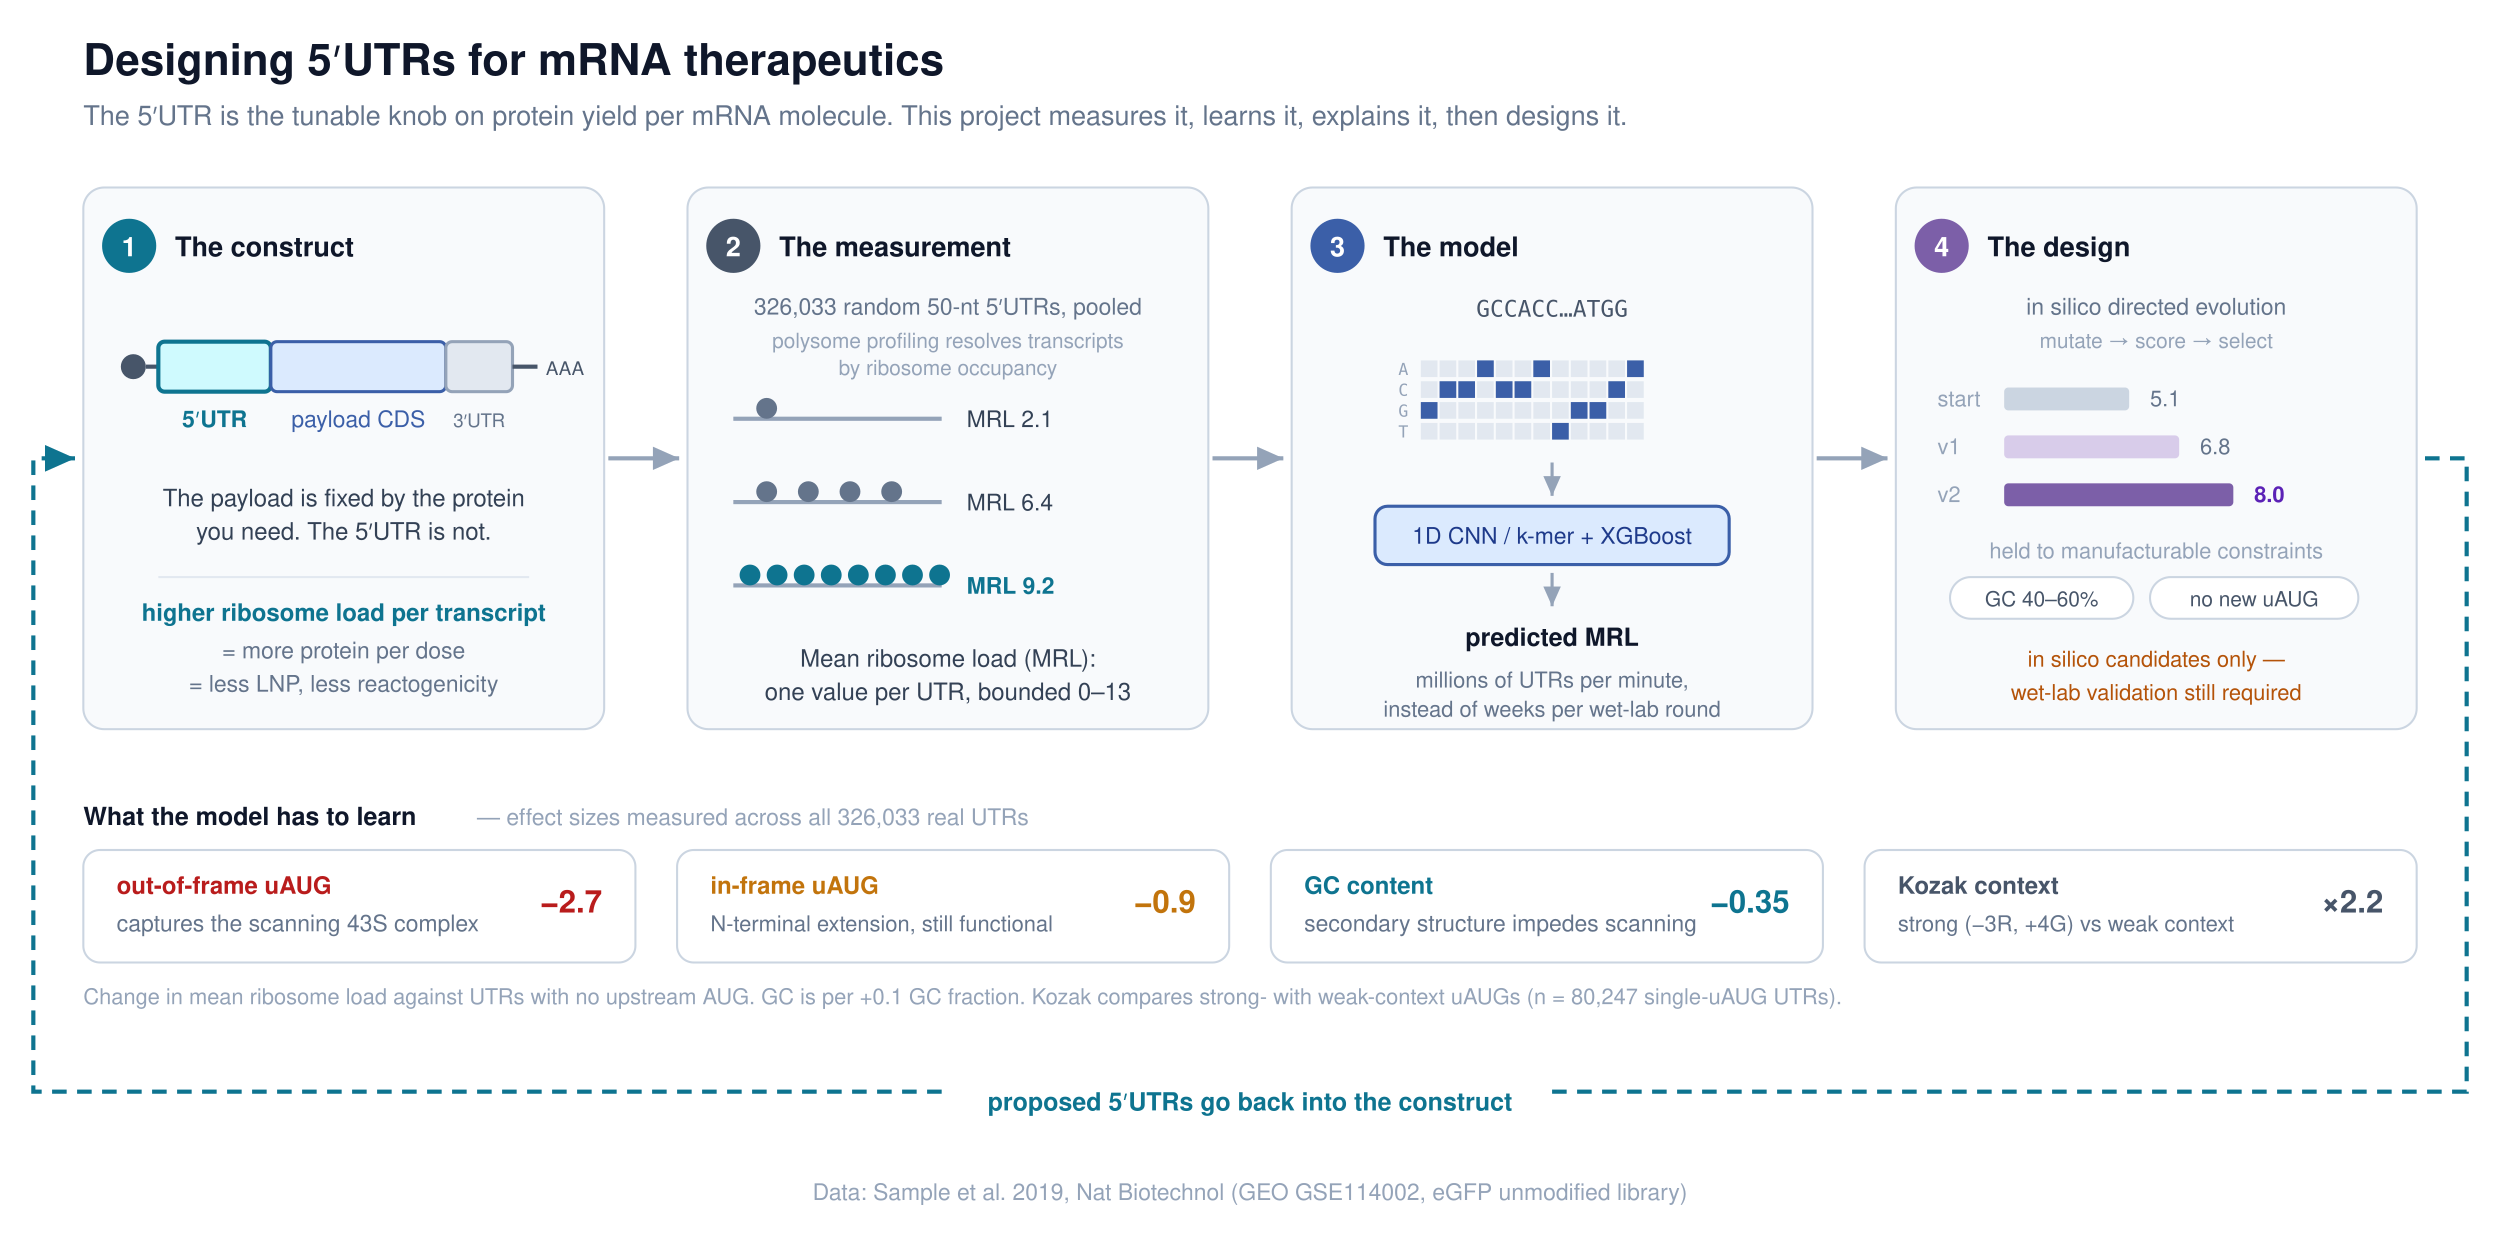
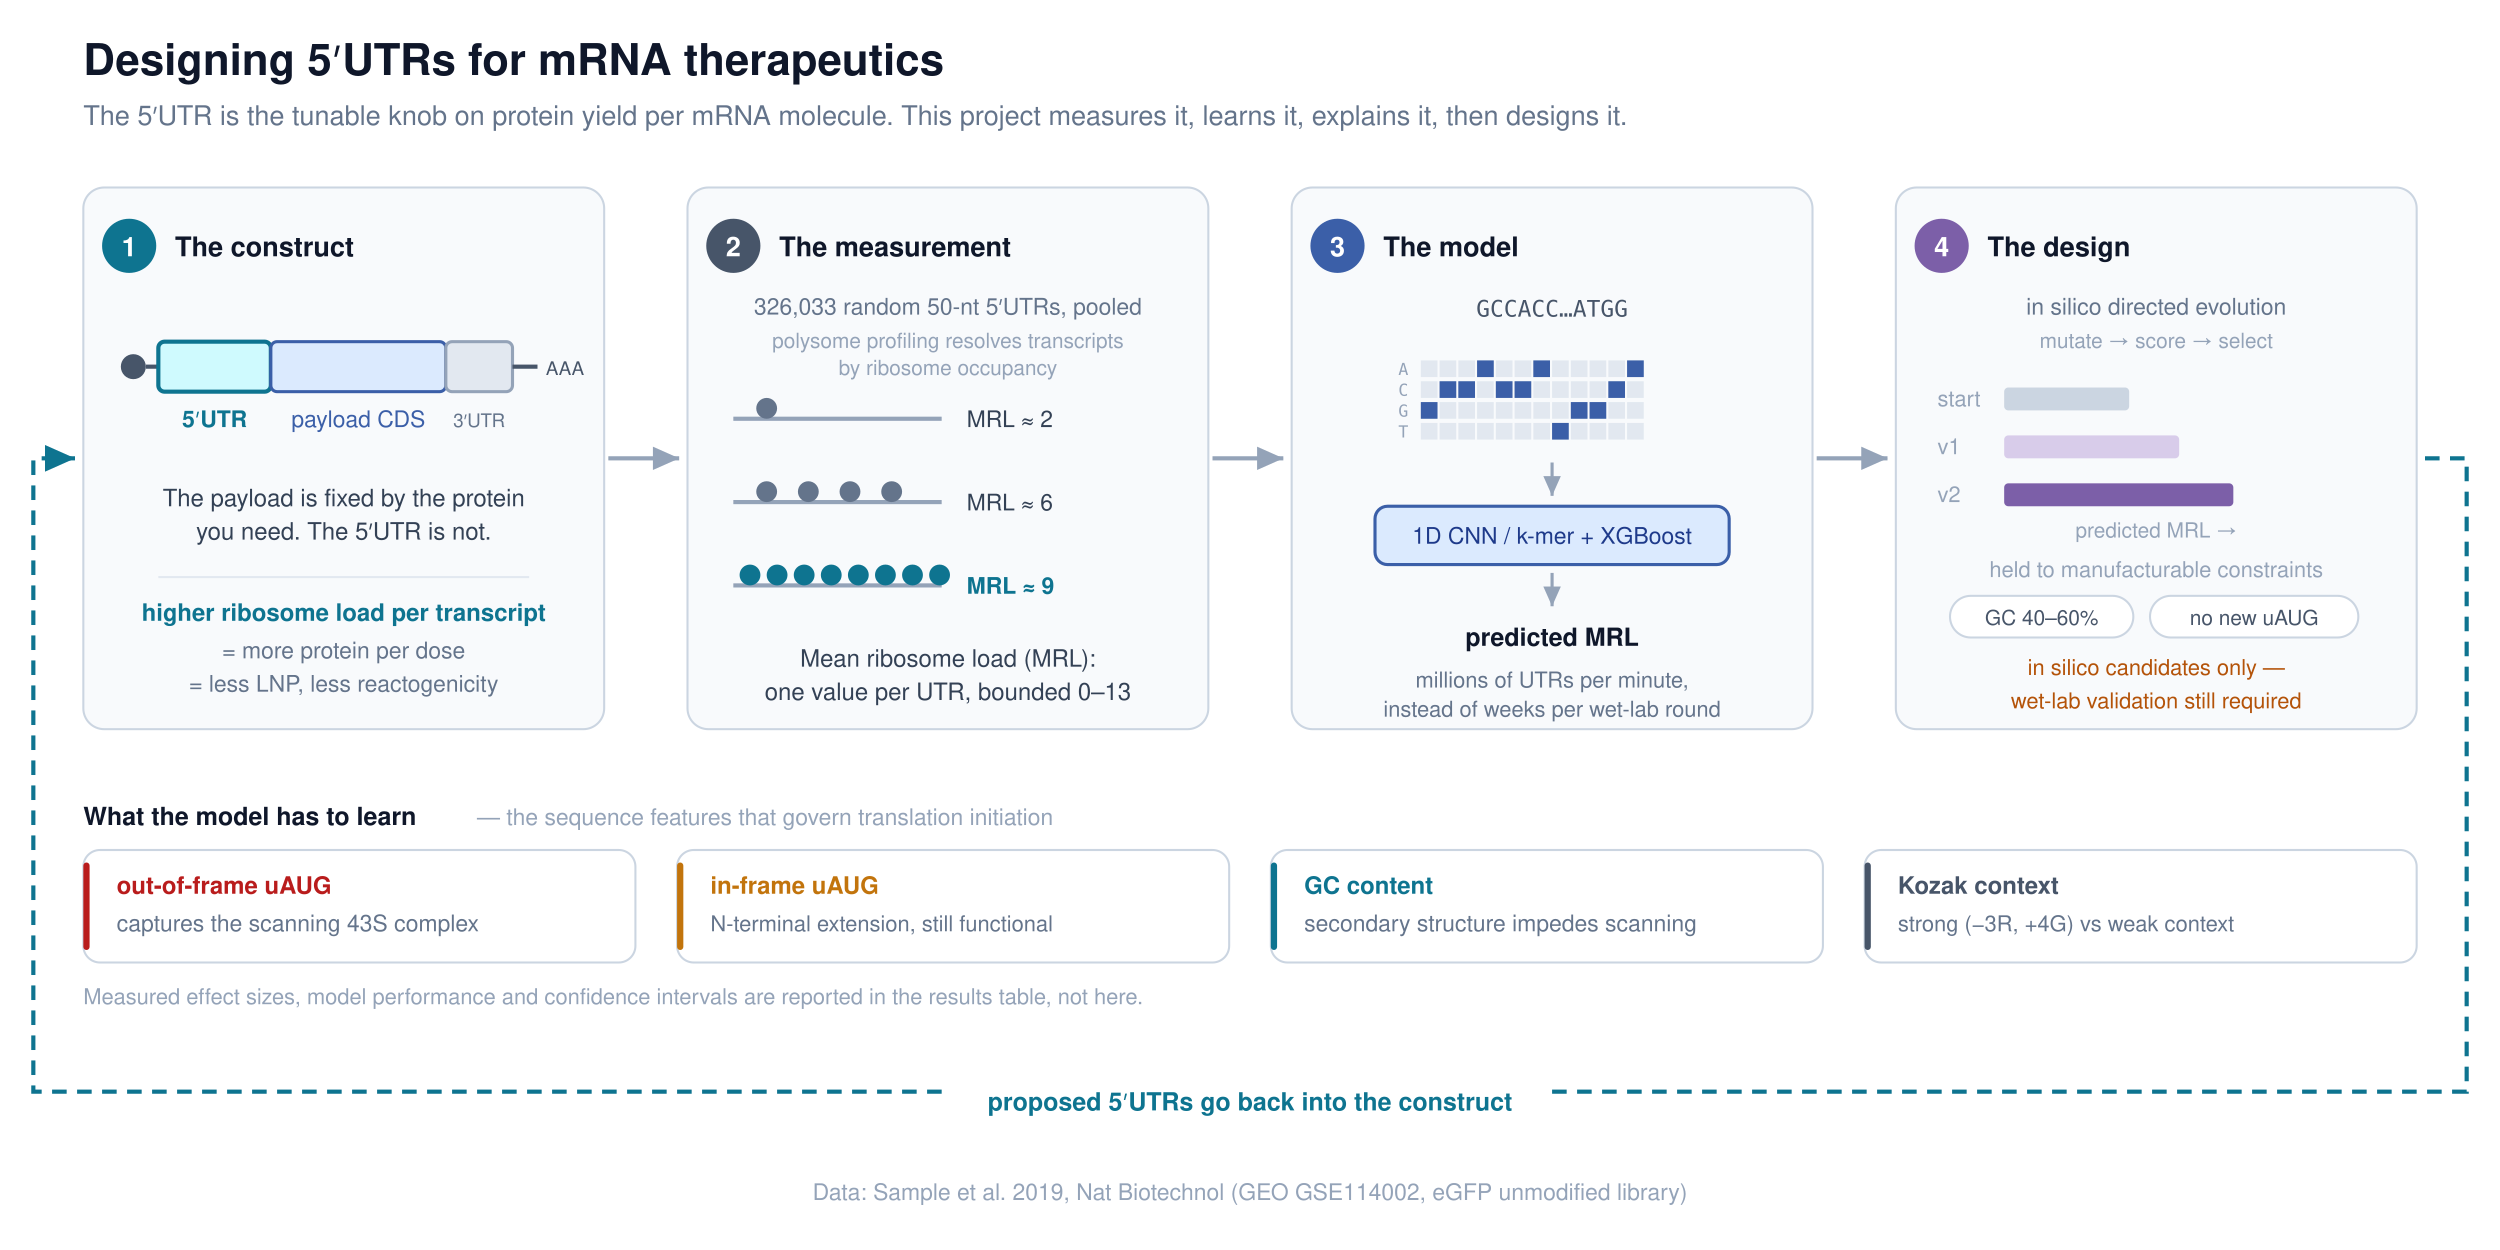
- <svg xmlns="http://www.w3.org/2000/svg" viewBox="0 0 1200 600" width="1200" height="600" role="img" aria-label="How the project works: a massively parallel assay measures ribosome load for 326,033 random 5-prime UTRs; a model learns the sequence rules; the rules are read out by in silico mutagenesis; an optimiser then proposes new UTRs, closing the design loop back to the mRNA construct.">
+ <svg xmlns="http://www.w3.org/2000/svg" viewBox="0 0 1200 600" width="1200" height="600" role="img" aria-label="How the project works: a massively parallel assay measures ribosome load for 326,033 random 5-prime UTRs; a model learns the sequence rules; the rules are read out by in silico mutagenesis; an optimiser then proposes new UTRs under design constraints, closing the loop back to the mRNA construct.">
  <rect x="0" y="0" width="1200" height="600" fill="#ffffff" />
  <text x="40" y="36" font-family="Helvetica Neue, Helvetica, Arial, sans-serif" font-size="21" font-weight="700" fill="#0f172a">Designing 5′UTRs for mRNA therapeutics</text>
  <text x="40" y="60" font-family="Helvetica Neue, Helvetica, Arial, sans-serif" font-size="13" fill="#64748b">The 5′UTR is the tunable knob on protein yield per mRNA molecule. This project measures it, learns it, explains it, then designs it.</text>
  <rect x="40" y="90" width="250" height="260" rx="10" fill="#f8fafc" stroke="#cbd5e1" stroke-width="1" />
  <circle cx="62" cy="118" r="13" fill="#0e7490" />
  <text x="62" y="123" text-anchor="middle" font-family="Helvetica Neue, Helvetica, Arial, sans-serif" font-size="13" font-weight="700" fill="#ffffff">1</text>
  <text x="84" y="123" font-family="Helvetica Neue, Helvetica, Arial, sans-serif" font-size="13" font-weight="700" fill="#0f172a">The construct</text>
  <circle cx="64" cy="176" r="6" fill="#475569" />
  <line x1="70" y1="176" x2="76" y2="176" stroke="#475569" stroke-width="2" />
  <rect x="76" y="164" width="54" height="24" rx="3" fill="#cffafe" stroke="#0e7490" stroke-width="2" />
  <rect x="130" y="164" width="84" height="24" rx="3" fill="#dbeafe" stroke="#3b5fa8" stroke-width="1.5" />
  <rect x="214" y="164" width="32" height="24" rx="3" fill="#e2e8f0" stroke="#94a3b8" stroke-width="1.5" />
  <line x1="246" y1="176" x2="258" y2="176" stroke="#475569" stroke-width="2" />
  <text x="262" y="180" font-family="Helvetica Neue, Helvetica, Arial, sans-serif" font-size="9" fill="#475569">AAA</text>
  <text x="103" y="205" text-anchor="middle" font-family="Helvetica Neue, Helvetica, Arial, sans-serif" font-size="11" font-weight="700" fill="#0e7490">5′UTR</text>
  <text x="172" y="205" text-anchor="middle" font-family="Helvetica Neue, Helvetica, Arial, sans-serif" font-size="11" fill="#3b5fa8">payload CDS</text>
  <text x="230" y="205" text-anchor="middle" font-family="Helvetica Neue, Helvetica, Arial, sans-serif" font-size="9" fill="#64748b">3′UTR</text>
  <text x="165" y="243" text-anchor="middle" font-family="Helvetica Neue, Helvetica, Arial, sans-serif" font-size="11.5" fill="#334155">The payload is fixed by the protein</text>
  <text x="165" y="259" text-anchor="middle" font-family="Helvetica Neue, Helvetica, Arial, sans-serif" font-size="11.5" fill="#334155">you need. The 5′UTR is not.</text>
  <line x1="76" y1="277" x2="254" y2="277" stroke="#e2e8f0" stroke-width="1" />
  <text x="165" y="298" text-anchor="middle" font-family="Helvetica Neue, Helvetica, Arial, sans-serif" font-size="11.5" font-weight="700" fill="#0e7490">higher ribosome load per transcript</text>
  <text x="165" y="316" text-anchor="middle" font-family="Helvetica Neue, Helvetica, Arial, sans-serif" font-size="11" fill="#64748b">= more protein per dose</text>
  <text x="165" y="332" text-anchor="middle" font-family="Helvetica Neue, Helvetica, Arial, sans-serif" font-size="11" fill="#64748b">= less LNP, less reactogenicity</text>
  <rect x="330" y="90" width="250" height="260" rx="10" fill="#f8fafc" stroke="#cbd5e1" stroke-width="1" />
  <circle cx="352" cy="118" r="13" fill="#475569" />
  <text x="352" y="123" text-anchor="middle" font-family="Helvetica Neue, Helvetica, Arial, sans-serif" font-size="13" font-weight="700" fill="#ffffff">2</text>
  <text x="374" y="123" font-family="Helvetica Neue, Helvetica, Arial, sans-serif" font-size="13" font-weight="700" fill="#0f172a">The measurement</text>
  <text x="455" y="151" text-anchor="middle" font-family="Helvetica Neue, Helvetica, Arial, sans-serif" font-size="11" fill="#64748b">326,033 random 50-nt 5′UTRs, pooled</text>
  <text x="455" y="167" text-anchor="middle" font-family="Helvetica Neue, Helvetica, Arial, sans-serif" font-size="10" fill="#94a3b8">polysome profiling resolves transcripts</text>
  <text x="455" y="180" text-anchor="middle" font-family="Helvetica Neue, Helvetica, Arial, sans-serif" font-size="10" fill="#94a3b8">by ribosome occupancy</text>
  <line x1="352" y1="201" x2="452" y2="201" stroke="#94a3b8" stroke-width="2" />
  <circle cx="368" cy="196" r="5" fill="#64748b" />
-   <text x="464" y="205" font-family="Helvetica Neue, Helvetica, Arial, sans-serif" font-size="11" fill="#334155">MRL 2.1</text>
+   <text x="464" y="205" font-family="Helvetica Neue, Helvetica, Arial, sans-serif" font-size="11" fill="#334155">MRL ≈ 2</text>
  <line x1="352" y1="241" x2="452" y2="241" stroke="#94a3b8" stroke-width="2" />
  <circle cx="368" cy="236" r="5" fill="#64748b" />
  <circle cx="388" cy="236" r="5" fill="#64748b" />
  <circle cx="408" cy="236" r="5" fill="#64748b" />
  <circle cx="428" cy="236" r="5" fill="#64748b" />
-   <text x="464" y="245" font-family="Helvetica Neue, Helvetica, Arial, sans-serif" font-size="11" fill="#334155">MRL 6.4</text>
+   <text x="464" y="245" font-family="Helvetica Neue, Helvetica, Arial, sans-serif" font-size="11" fill="#334155">MRL ≈ 6</text>
  <line x1="352" y1="281" x2="452" y2="281" stroke="#94a3b8" stroke-width="2" />
  <circle cx="360" cy="276" r="5" fill="#0e7490" />
  <circle cx="373" cy="276" r="5" fill="#0e7490" />
  <circle cx="386" cy="276" r="5" fill="#0e7490" />
  <circle cx="399" cy="276" r="5" fill="#0e7490" />
  <circle cx="412" cy="276" r="5" fill="#0e7490" />
  <circle cx="425" cy="276" r="5" fill="#0e7490" />
  <circle cx="438" cy="276" r="5" fill="#0e7490" />
  <circle cx="451" cy="276" r="5" fill="#0e7490" />
-   <text x="464" y="285" font-family="Helvetica Neue, Helvetica, Arial, sans-serif" font-size="11" font-weight="700" fill="#0e7490">MRL 9.2</text>
+   <text x="464" y="285" font-family="Helvetica Neue, Helvetica, Arial, sans-serif" font-size="11" font-weight="700" fill="#0e7490">MRL ≈ 9</text>
  <text x="455" y="320" text-anchor="middle" font-family="Helvetica Neue, Helvetica, Arial, sans-serif" font-size="11.5" fill="#334155">Mean ribosome load (MRL):</text>
  <text x="455" y="336" text-anchor="middle" font-family="Helvetica Neue, Helvetica, Arial, sans-serif" font-size="11.5" fill="#334155">one value per UTR, bounded 0–13</text>
  <rect x="620" y="90" width="250" height="260" rx="10" fill="#f8fafc" stroke="#cbd5e1" stroke-width="1" />
  <circle cx="642" cy="118" r="13" fill="#3b5fa8" />
  <text x="642" y="123" text-anchor="middle" font-family="Helvetica Neue, Helvetica, Arial, sans-serif" font-size="13" font-weight="700" fill="#ffffff">3</text>
  <text x="664" y="123" font-family="Helvetica Neue, Helvetica, Arial, sans-serif" font-size="13" font-weight="700" fill="#0f172a">The model</text>
  <text x="745" y="152" text-anchor="middle" font-family="SFMono-Regular, Menlo, Consolas, monospace" font-size="11" fill="#475569">GCCACC…ATGG</text>
  <text x="676" y="180" text-anchor="end" font-family="SFMono-Regular, Menlo, Consolas, monospace" font-size="8" fill="#94a3b8">A</text>
  <text x="676" y="190" text-anchor="end" font-family="SFMono-Regular, Menlo, Consolas, monospace" font-size="8" fill="#94a3b8">C</text>
  <text x="676" y="200" text-anchor="end" font-family="SFMono-Regular, Menlo, Consolas, monospace" font-size="8" fill="#94a3b8">G</text>
  <text x="676" y="210" text-anchor="end" font-family="SFMono-Regular, Menlo, Consolas, monospace" font-size="8" fill="#94a3b8">T</text>
  <g fill="#e2e8f0">
    <rect x="682" y="173" width="8" height="8" />
    <rect x="691" y="173" width="8" height="8" />
    <rect x="700" y="173" width="8" height="8" />
    <rect x="709" y="173" width="8" height="8" />
    <rect x="718" y="173" width="8" height="8" />
    <rect x="727" y="173" width="8" height="8" />
    <rect x="736" y="173" width="8" height="8" />
    <rect x="745" y="173" width="8" height="8" />
    <rect x="754" y="173" width="8" height="8" />
    <rect x="763" y="173" width="8" height="8" />
    <rect x="772" y="173" width="8" height="8" />
    <rect x="781" y="173" width="8" height="8" />
    <rect x="682" y="183" width="8" height="8" />
    <rect x="691" y="183" width="8" height="8" />
    <rect x="700" y="183" width="8" height="8" />
    <rect x="709" y="183" width="8" height="8" />
    <rect x="718" y="183" width="8" height="8" />
    <rect x="727" y="183" width="8" height="8" />
    <rect x="736" y="183" width="8" height="8" />
    <rect x="745" y="183" width="8" height="8" />
    <rect x="754" y="183" width="8" height="8" />
    <rect x="763" y="183" width="8" height="8" />
    <rect x="772" y="183" width="8" height="8" />
    <rect x="781" y="183" width="8" height="8" />
    <rect x="682" y="193" width="8" height="8" />
    <rect x="691" y="193" width="8" height="8" />
    <rect x="700" y="193" width="8" height="8" />
    <rect x="709" y="193" width="8" height="8" />
    <rect x="718" y="193" width="8" height="8" />
    <rect x="727" y="193" width="8" height="8" />
    <rect x="736" y="193" width="8" height="8" />
    <rect x="745" y="193" width="8" height="8" />
    <rect x="754" y="193" width="8" height="8" />
    <rect x="763" y="193" width="8" height="8" />
    <rect x="772" y="193" width="8" height="8" />
    <rect x="781" y="193" width="8" height="8" />
    <rect x="682" y="203" width="8" height="8" />
    <rect x="691" y="203" width="8" height="8" />
    <rect x="700" y="203" width="8" height="8" />
    <rect x="709" y="203" width="8" height="8" />
    <rect x="718" y="203" width="8" height="8" />
    <rect x="727" y="203" width="8" height="8" />
    <rect x="736" y="203" width="8" height="8" />
    <rect x="745" y="203" width="8" height="8" />
    <rect x="754" y="203" width="8" height="8" />
    <rect x="763" y="203" width="8" height="8" />
    <rect x="772" y="203" width="8" height="8" />
    <rect x="781" y="203" width="8" height="8" />
  </g>
  <g fill="#3b5fa8">
    <rect x="682" y="193" width="8" height="8" />
    <rect x="691" y="183" width="8" height="8" />
    <rect x="700" y="183" width="8" height="8" />
    <rect x="709" y="173" width="8" height="8" />
    <rect x="718" y="183" width="8" height="8" />
    <rect x="727" y="183" width="8" height="8" />
    <rect x="736" y="173" width="8" height="8" />
    <rect x="745" y="203" width="8" height="8" />
    <rect x="754" y="193" width="8" height="8" />
    <rect x="763" y="193" width="8" height="8" />
    <rect x="772" y="183" width="8" height="8" />
    <rect x="781" y="173" width="8" height="8" />
  </g>
  <line x1="745" y1="222" x2="745" y2="238" stroke="#94a3b8" stroke-width="1.5" marker-end="url(#tip)" />
  <rect x="660" y="243" width="170" height="28" rx="6" fill="#dbeafe" stroke="#3b5fa8" stroke-width="1.5" />
  <text x="745" y="261" text-anchor="middle" font-family="Helvetica Neue, Helvetica, Arial, sans-serif" font-size="11" fill="#1e3a8a">1D CNN  /  k-mer + XGBoost</text>
  <line x1="745" y1="275" x2="745" y2="291" stroke="#94a3b8" stroke-width="1.5" marker-end="url(#tip)" />
  <text x="745" y="310" text-anchor="middle" font-family="Helvetica Neue, Helvetica, Arial, sans-serif" font-size="12" font-weight="700" fill="#0f172a">predicted MRL</text>
  <text x="745" y="330" text-anchor="middle" font-family="Helvetica Neue, Helvetica, Arial, sans-serif" font-size="10.5" fill="#64748b">millions of UTRs per minute,</text>
  <text x="745" y="344" text-anchor="middle" font-family="Helvetica Neue, Helvetica, Arial, sans-serif" font-size="10.5" fill="#64748b">instead of weeks per wet-lab round</text>
  <rect x="910" y="90" width="250" height="260" rx="10" fill="#f8fafc" stroke="#cbd5e1" stroke-width="1" />
  <circle cx="932" cy="118" r="13" fill="#7c5fa8" />
  <text x="932" y="123" text-anchor="middle" font-family="Helvetica Neue, Helvetica, Arial, sans-serif" font-size="13" font-weight="700" fill="#ffffff">4</text>
  <text x="954" y="123" font-family="Helvetica Neue, Helvetica, Arial, sans-serif" font-size="13" font-weight="700" fill="#0f172a">The design</text>
  <text x="1035" y="151" text-anchor="middle" font-family="Helvetica Neue, Helvetica, Arial, sans-serif" font-size="11" fill="#64748b">in silico directed evolution</text>
  <text x="1035" y="167" text-anchor="middle" font-family="Helvetica Neue, Helvetica, Arial, sans-serif" font-size="10" fill="#94a3b8">mutate → score → select</text>
  <text x="930" y="195" font-family="Helvetica Neue, Helvetica, Arial, sans-serif" font-size="10.5" fill="#94a3b8">start</text>
  <rect x="962" y="186" width="60" height="11" rx="2" fill="#cbd5e1" />
-   <text x="1032" y="195" font-family="Helvetica Neue, Helvetica, Arial, sans-serif" font-size="10.5" fill="#64748b">5.1</text>
  <text x="930" y="218" font-family="Helvetica Neue, Helvetica, Arial, sans-serif" font-size="10.5" fill="#94a3b8">v1</text>
  <rect x="962" y="209" width="84" height="11" rx="2" fill="#d8ccea" />
-   <text x="1056" y="218" font-family="Helvetica Neue, Helvetica, Arial, sans-serif" font-size="10.5" fill="#64748b">6.8</text>
  <text x="930" y="241" font-family="Helvetica Neue, Helvetica, Arial, sans-serif" font-size="10.5" fill="#94a3b8">v2</text>
  <rect x="962" y="232" width="110" height="11" rx="2" fill="#7c5fa8" />
-   <text x="1082" y="241" font-family="Helvetica Neue, Helvetica, Arial, sans-serif" font-size="10.5" font-weight="700" fill="#5b21b6">8.0</text>
-   <text x="1035" y="268" text-anchor="middle" font-family="Helvetica Neue, Helvetica, Arial, sans-serif" font-size="10.5" fill="#94a3b8">held to manufacturable constraints</text>
-   <rect x="936" y="277" width="88" height="20" rx="10" fill="#ffffff" stroke="#cbd5e1" />
-   <text x="980" y="291" text-anchor="middle" font-family="Helvetica Neue, Helvetica, Arial, sans-serif" font-size="10" fill="#475569">GC 40–60%</text>
-   <rect x="1032" y="277" width="100" height="20" rx="10" fill="#ffffff" stroke="#cbd5e1" />
-   <text x="1082" y="291" text-anchor="middle" font-family="Helvetica Neue, Helvetica, Arial, sans-serif" font-size="10" fill="#475569">no new uAUG</text>
-   <text x="1035" y="320" text-anchor="middle" font-family="Helvetica Neue, Helvetica, Arial, sans-serif" font-size="10.5" fill="#b45309">in silico candidates only —</text>
-   <text x="1035" y="336" text-anchor="middle" font-family="Helvetica Neue, Helvetica, Arial, sans-serif" font-size="10.5" fill="#b45309">wet-lab validation still required</text>
+   <text x="1035" y="258" text-anchor="middle" font-family="Helvetica Neue, Helvetica, Arial, sans-serif" font-size="10" fill="#94a3b8">predicted MRL →</text>
+   <text x="1035" y="277" text-anchor="middle" font-family="Helvetica Neue, Helvetica, Arial, sans-serif" font-size="10.5" fill="#94a3b8">held to manufacturable constraints</text>
+   <rect x="936" y="286" width="88" height="20" rx="10" fill="#ffffff" stroke="#cbd5e1" />
+   <text x="980" y="300" text-anchor="middle" font-family="Helvetica Neue, Helvetica, Arial, sans-serif" font-size="10" fill="#475569">GC 40–60%</text>
+   <rect x="1032" y="286" width="100" height="20" rx="10" fill="#ffffff" stroke="#cbd5e1" />
+   <text x="1082" y="300" text-anchor="middle" font-family="Helvetica Neue, Helvetica, Arial, sans-serif" font-size="10" fill="#475569">no new uAUG</text>
+   <text x="1035" y="324" text-anchor="middle" font-family="Helvetica Neue, Helvetica, Arial, sans-serif" font-size="10.5" fill="#b45309">in silico candidates only —</text>
+   <text x="1035" y="340" text-anchor="middle" font-family="Helvetica Neue, Helvetica, Arial, sans-serif" font-size="10.5" fill="#b45309">wet-lab validation still required</text>
  <defs>
    <marker id="tip" viewBox="0 0 10 10" refX="9" refY="5" markerWidth="7" markerHeight="7" orient="auto-start-reverse">
      <path d="M 0 1 L 9 5 L 0 9 z" fill="#94a3b8" />
    </marker>
    <marker id="tipLoop" viewBox="0 0 10 10" refX="9" refY="5" markerWidth="8" markerHeight="8" orient="auto-start-reverse">
      <path d="M 0 1 L 9 5 L 0 9 z" fill="#0e7490" />
    </marker>
  </defs>
  <line x1="292" y1="220" x2="326" y2="220" stroke="#94a3b8" stroke-width="2" marker-end="url(#tip)" />
  <line x1="582" y1="220" x2="616" y2="220" stroke="#94a3b8" stroke-width="2" marker-end="url(#tip)" />
  <line x1="872" y1="220" x2="906" y2="220" stroke="#94a3b8" stroke-width="2" marker-end="url(#tip)" />
  <text x="40" y="396" font-family="Helvetica Neue, Helvetica, Arial, sans-serif" font-size="12" font-weight="700" fill="#0f172a">What the model has to learn</text>
-   <text x="229" y="396" font-family="Helvetica Neue, Helvetica, Arial, sans-serif" font-size="11" fill="#94a3b8">— effect sizes measured across all 326,033 real UTRs</text>
+   <text x="229" y="396" font-family="Helvetica Neue, Helvetica, Arial, sans-serif" font-size="11" fill="#94a3b8">— the sequence features that govern translation initiation</text>
  <rect x="40" y="408" width="265" height="54" rx="8" fill="#ffffff" stroke="#cbd5e1" />
+   <rect x="40" y="414" width="3" height="42" rx="1.5" fill="#b91c1c" />
  <text x="56" y="429" font-family="Helvetica Neue, Helvetica, Arial, sans-serif" font-size="11.5" font-weight="700" fill="#b91c1c">out-of-frame uAUG</text>
  <text x="56" y="447" font-family="Helvetica Neue, Helvetica, Arial, sans-serif" font-size="11" fill="#64748b">captures the scanning 43S complex</text>
-   <text x="289" y="438" text-anchor="end" font-family="Helvetica Neue, Helvetica, Arial, sans-serif" font-size="15" font-weight="700" fill="#b91c1c">−2.7</text>
  <rect x="325" y="408" width="265" height="54" rx="8" fill="#ffffff" stroke="#cbd5e1" />
+   <rect x="325" y="414" width="3" height="42" rx="1.5" fill="#c2740c" />
  <text x="341" y="429" font-family="Helvetica Neue, Helvetica, Arial, sans-serif" font-size="11.5" font-weight="700" fill="#c2740c">in-frame uAUG</text>
  <text x="341" y="447" font-family="Helvetica Neue, Helvetica, Arial, sans-serif" font-size="10.5" fill="#64748b">N-terminal extension, still functional</text>
-   <text x="574" y="438" text-anchor="end" font-family="Helvetica Neue, Helvetica, Arial, sans-serif" font-size="15" font-weight="700" fill="#c2740c">−0.9</text>
  <rect x="610" y="408" width="265" height="54" rx="8" fill="#ffffff" stroke="#cbd5e1" />
+   <rect x="610" y="414" width="3" height="42" rx="1.5" fill="#0e7490" />
  <text x="626" y="429" font-family="Helvetica Neue, Helvetica, Arial, sans-serif" font-size="11.5" font-weight="700" fill="#0e7490">GC content</text>
  <text x="626" y="447" font-family="Helvetica Neue, Helvetica, Arial, sans-serif" font-size="11" fill="#64748b">secondary structure impedes scanning</text>
-   <text x="859" y="438" text-anchor="end" font-family="Helvetica Neue, Helvetica, Arial, sans-serif" font-size="15" font-weight="700" fill="#0e7490">−0.35</text>
  <rect x="895" y="408" width="265" height="54" rx="8" fill="#ffffff" stroke="#cbd5e1" />
+   <rect x="895" y="414" width="3" height="42" rx="1.5" fill="#475569" />
  <text x="911" y="429" font-family="Helvetica Neue, Helvetica, Arial, sans-serif" font-size="11.5" font-weight="700" fill="#475569">Kozak context</text>
  <text x="911" y="447" font-family="Helvetica Neue, Helvetica, Arial, sans-serif" font-size="10.5" fill="#64748b">strong (−3R, +4G) vs weak context</text>
-   <text x="1144" y="438" text-anchor="end" font-family="Helvetica Neue, Helvetica, Arial, sans-serif" font-size="15" font-weight="700" fill="#475569">×2.2</text>
-   <text x="40" y="482" font-family="Helvetica Neue, Helvetica, Arial, sans-serif" font-size="10.5" fill="#94a3b8">Change in mean ribosome load against UTRs with no upstream AUG. GC is per +0.1 GC fraction. Kozak compares strong- with weak-context uAUGs (n = 80,247 single-uAUG UTRs).</text>
+   <text x="40" y="482" font-family="Helvetica Neue, Helvetica, Arial, sans-serif" font-size="10.5" fill="#94a3b8">Measured effect sizes, model performance and confidence intervals are reported in the results table, not here.</text>
  <path d="M 1164 220 H 1184 V 524 H 16 V 220 H 36" fill="none" stroke="#0e7490" stroke-width="2" stroke-dasharray="7 5" marker-end="url(#tipLoop)" />
  <rect x="455" y="515" width="290" height="26" rx="13" fill="#ffffff" />
  <text x="600" y="533" text-anchor="middle" font-family="Helvetica Neue, Helvetica, Arial, sans-serif" font-size="12" font-weight="700" fill="#0e7490">proposed 5′UTRs go back into the construct</text>
  <text x="600" y="576" text-anchor="middle" font-family="Helvetica Neue, Helvetica, Arial, sans-serif" font-size="11" fill="#94a3b8">Data: Sample et al. 2019, Nat Biotechnol (GEO GSE114002, eGFP unmodified library)</text>
</svg>
